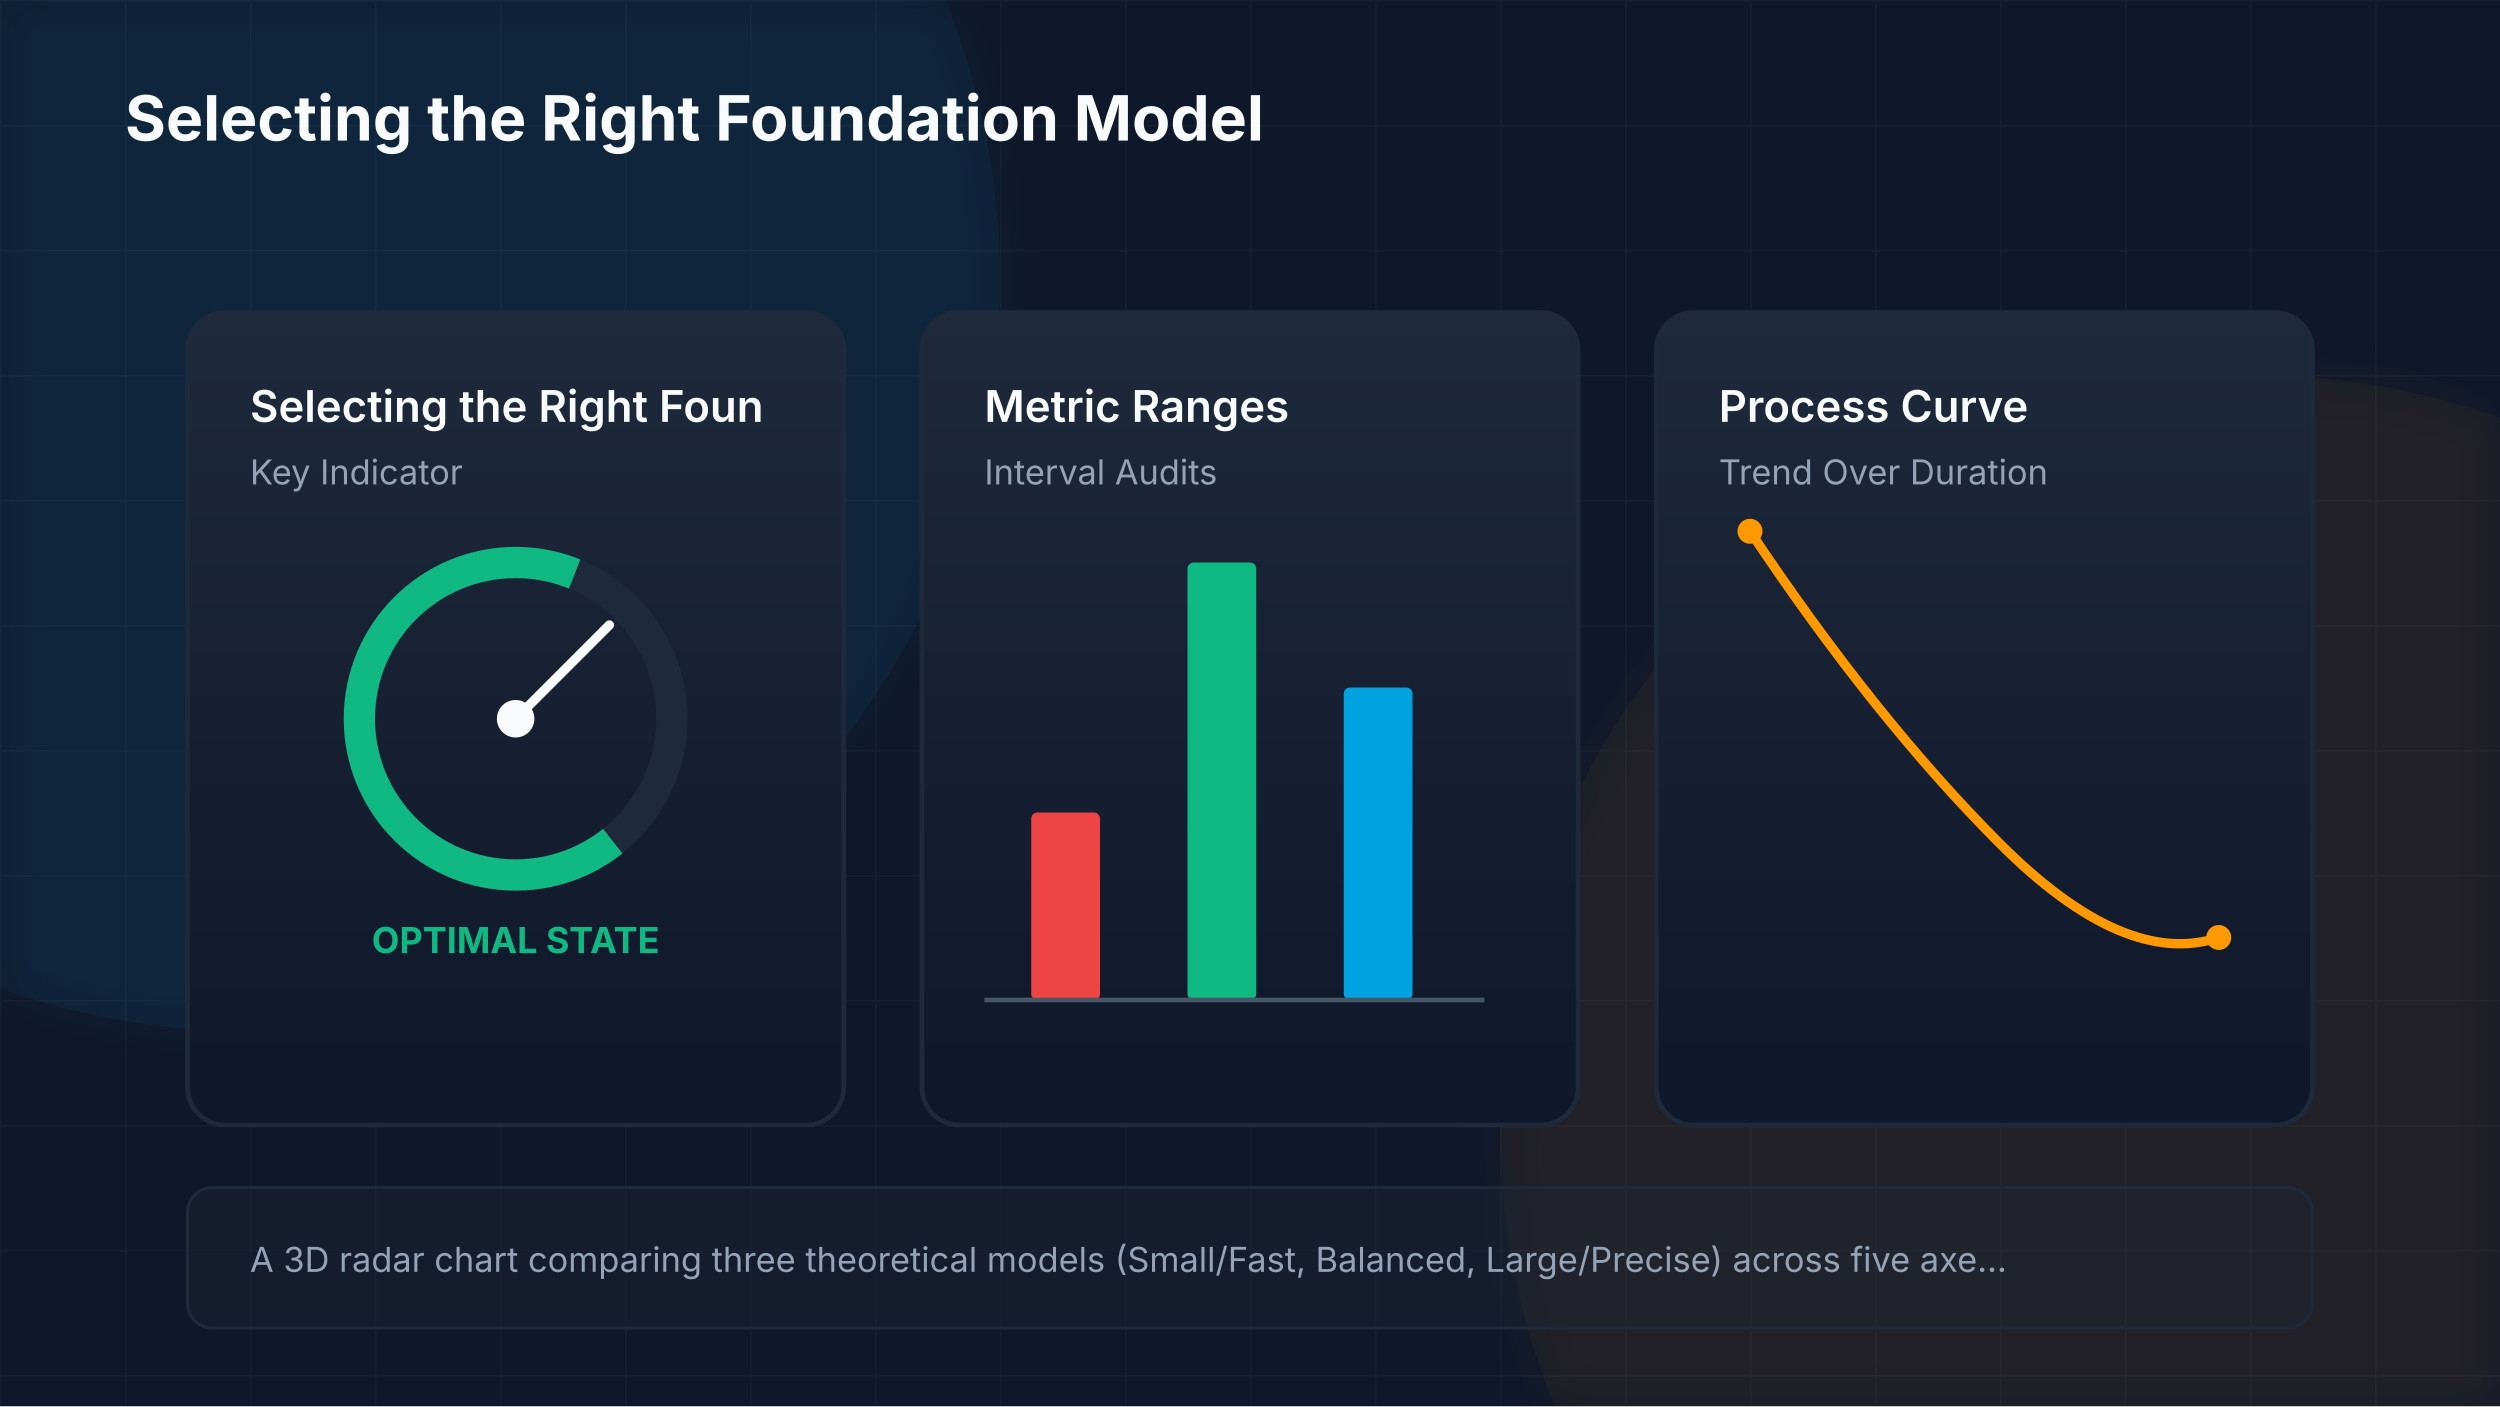
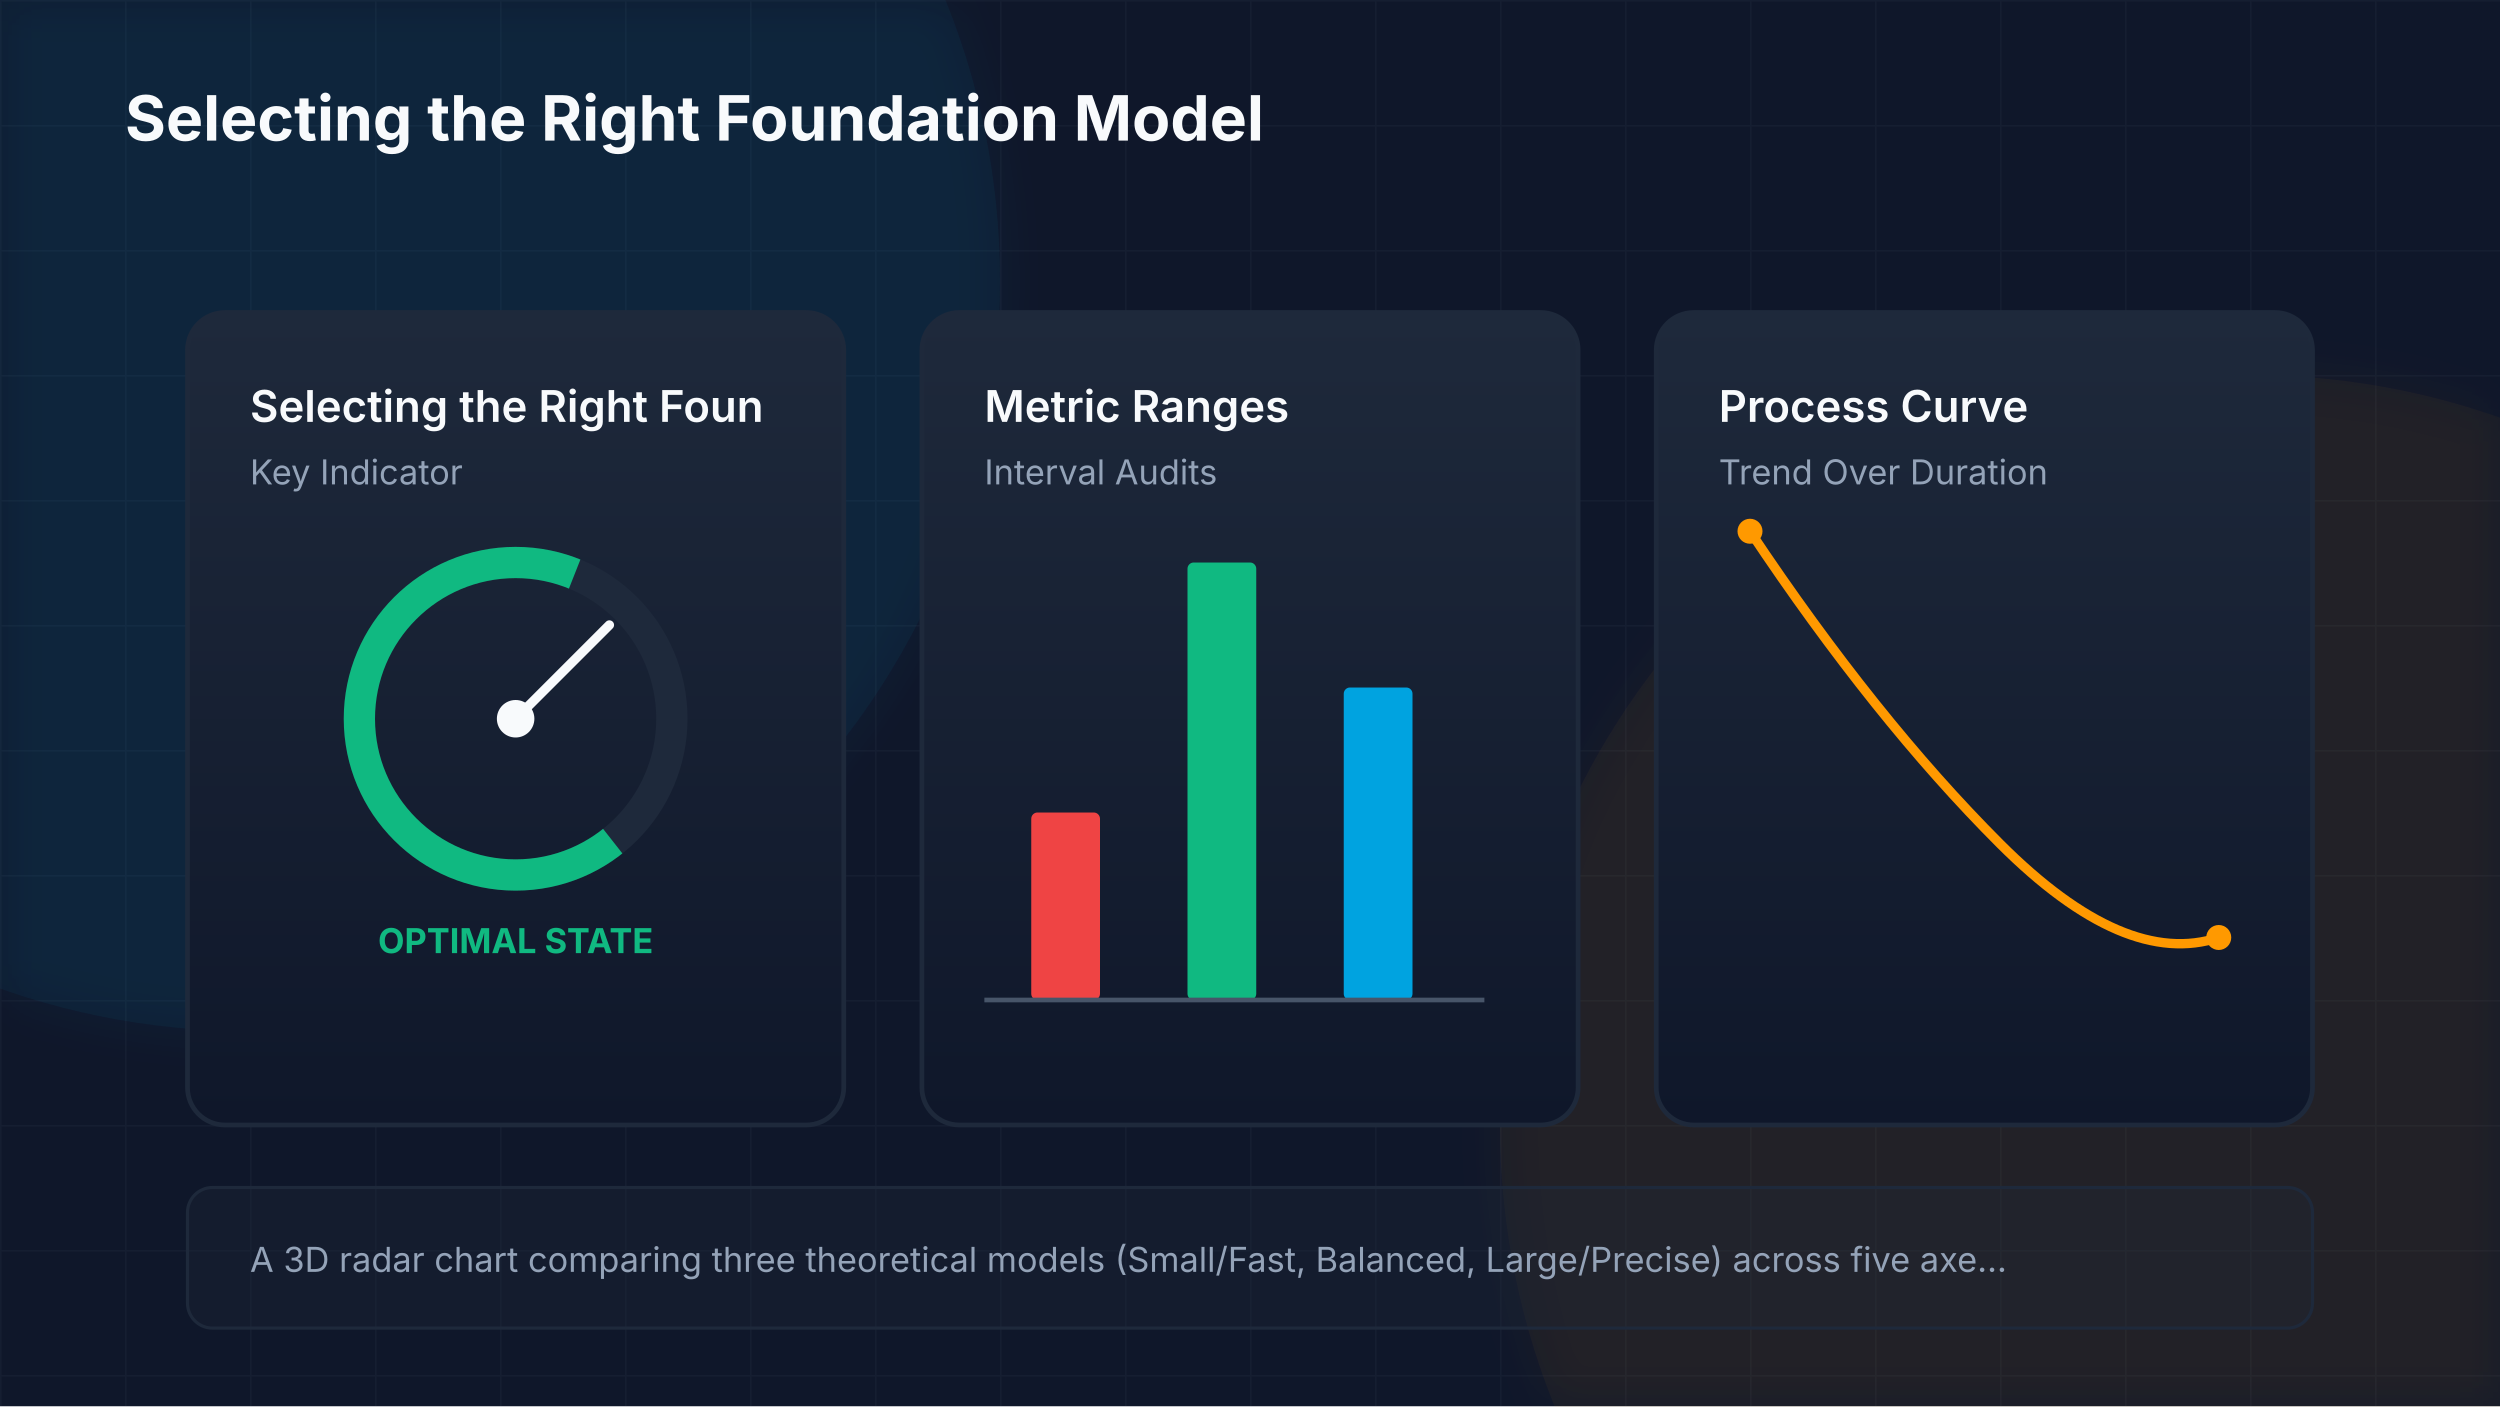
<svg xmlns="http://www.w3.org/2000/svg" viewBox="0 0 800 450" width="100%" height="100%">
  <defs>
    <linearGradient id="aws-orange" x1="0%" y1="0%" x2="100%" y2="100%">
      <stop offset="0%" stop-color="#FF9900" />
      <stop offset="100%" stop-color="#FFC400" />
    </linearGradient>
    <linearGradient id="cloud-blue" x1="0%" y1="0%" x2="100%" y2="100%">
      <stop offset="0%" stop-color="#00A3E0" />
      <stop offset="100%" stop-color="#1D70B8" />
    </linearGradient>
    <linearGradient id="success-green" x1="0%" y1="0%" x2="100%" y2="100%">
      <stop offset="0%" stop-color="#10B981" />
      <stop offset="100%" stop-color="#059669" />
    </linearGradient>
    <linearGradient id="alert-red" x1="0%" y1="0%" x2="100%" y2="100%">
      <stop offset="0%" stop-color="#EF4444" />
      <stop offset="100%" stop-color="#DC2626" />
    </linearGradient>
    <linearGradient id="warning-gold" x1="0%" y1="0%" x2="100%" y2="100%">
      <stop offset="0%" stop-color="#F59E0B" />
      <stop offset="100%" stop-color="#D97706" />
    </linearGradient>
    <linearGradient id="dark-card" x1="0%" y1="0%" x2="0%" y2="100%">
      <stop offset="0%" stop-color="#1E293B" />
      <stop offset="100%" stop-color="#0F172A" />
    </linearGradient>
    <linearGradient id="purple-glow" x1="0%" y1="0%" x2="100%" y2="100%">
      <stop offset="0%" stop-color="#8B5CF6" />
      <stop offset="100%" stop-color="#6D28D9" />
    </linearGradient>
    <filter id="glow-orange" x="-20%" y="-20%" width="140%" height="140%">
      <feGaussianBlur stdDeviation="8" result="blur" />
      <feComposite in="SourceGraphic" in2="blur" operator="over" />
    </filter>
    <filter id="glow-blue" x="-20%" y="-20%" width="140%" height="140%">
      <feGaussianBlur stdDeviation="8" result="blur" />
      <feComposite in="SourceGraphic" in2="blur" operator="over" />
    </filter>
    <pattern id="grid" width="40" height="40" patternUnits="userSpaceOnUse">
      <path d="M 40 0 L 0 0 0 40" fill="none" stroke="rgba(148, 163, 184, 0.05)" stroke-width="1" />
    </pattern>
  </defs>
  <rect width="800" height="450" fill="#0F172A" />
  <rect width="800" height="450" fill="url(#grid)" />
  <circle cx="80.0" cy="90.0" r="240.0" fill="rgba(0, 163, 224, 0.05)" filter="url(#glow-blue)" />
  <circle cx="720.0" cy="360.0" r="240.0" fill="rgba(255, 153, 0, 0.04)" filter="url(#glow-orange)" />
  <text x="40" y="45" font-family="Inter, system-ui, sans-serif" font-size="20" font-weight="700" fill="#F8FAFC">Selecting the Right Foundation Model</text>
  <rect x="60" y="100" width="210" height="260" rx="12" fill="url(#dark-card)" stroke="#1E293B" stroke-width="1.5" />
  <text x="80" y="135" font-family="Inter, system-ui, sans-serif" font-size="14" font-weight="600" fill="#F8FAFC">Selecting the Right Foun</text>
  <text x="80" y="155" font-family="Inter, system-ui, sans-serif" font-size="11" fill="#94A3B8">Key Indicator</text>
  <circle cx="165" cy="230" r="50" fill="none" stroke="#1E293B" stroke-width="10" />
  <circle cx="165" cy="230" r="50" fill="none" stroke="#10B981" stroke-width="10" stroke-dasharray="210 314" stroke-dashoffset="-45" />
  <line x1="165" y1="230" x2="195" y2="200" stroke="#F8FAFC" stroke-width="3" stroke-linecap="round" />
  <circle cx="165" cy="230" r="6" fill="#F8FAFC" />
-   <text x="165" y="305" font-family="Inter" font-size="11.5" font-weight="700" fill="#10B981" text-anchor="middle">OPTIMAL STATE</text>
+   <text x="165" y="305" font-family="Inter" font-size="11" font-weight="700" fill="#10B981" text-anchor="middle">OPTIMAL STATE</text>
  <rect x="295" y="100" width="210" height="260" rx="12" fill="url(#dark-card)" stroke="#1E293B" stroke-width="1.5" />
  <text x="315" y="135" font-family="Inter, system-ui, sans-serif" font-size="14" font-weight="600" fill="#F8FAFC">Metric Ranges</text>
  <text x="315" y="155" font-family="Inter, system-ui, sans-serif" font-size="11" fill="#94A3B8">Interval Audits</text>
  <rect x="330" y="260" width="22" height="60" rx="2" fill="#EF4444" />
  <rect x="380" y="180" width="22" height="140" rx="2" fill="#10B981" />
  <rect x="430" y="220" width="22" height="100" rx="2" fill="#00A3E0" />
  <line x1="315" y1="320" x2="475" y2="320" stroke="#475569" stroke-width="1.5" />
  <rect x="530" y="100" width="210" height="260" rx="12" fill="url(#dark-card)" stroke="#1E293B" stroke-width="1.5" />
  <text x="550" y="135" font-family="Inter, system-ui, sans-serif" font-size="14" font-weight="600" fill="#F8FAFC">Process Curve</text>
  <text x="550" y="155" font-family="Inter, system-ui, sans-serif" font-size="11" fill="#94A3B8">Trend Over Duration</text>
  <path d="M 560,170 Q 600,230 640,270 T 710,300" fill="none" stroke="#FF9900" stroke-width="3" />
  <circle cx="560" cy="170" r="4" fill="#FF9900" />
  <circle cx="710" cy="300" r="4" fill="#FF9900" />
  <rect x="60" y="380" width="680" height="45" rx="8" fill="rgba(30,41,59,0.3)" stroke="#1E293B" stroke-width="1" />
  <text x="80" y="407" font-family="Inter" font-size="11" fill="#94A3B8">A 3D radar chart comparing three theoretical models (Small/Fast, Balanced, Large/Precise) across five axe...</text>
</svg>
